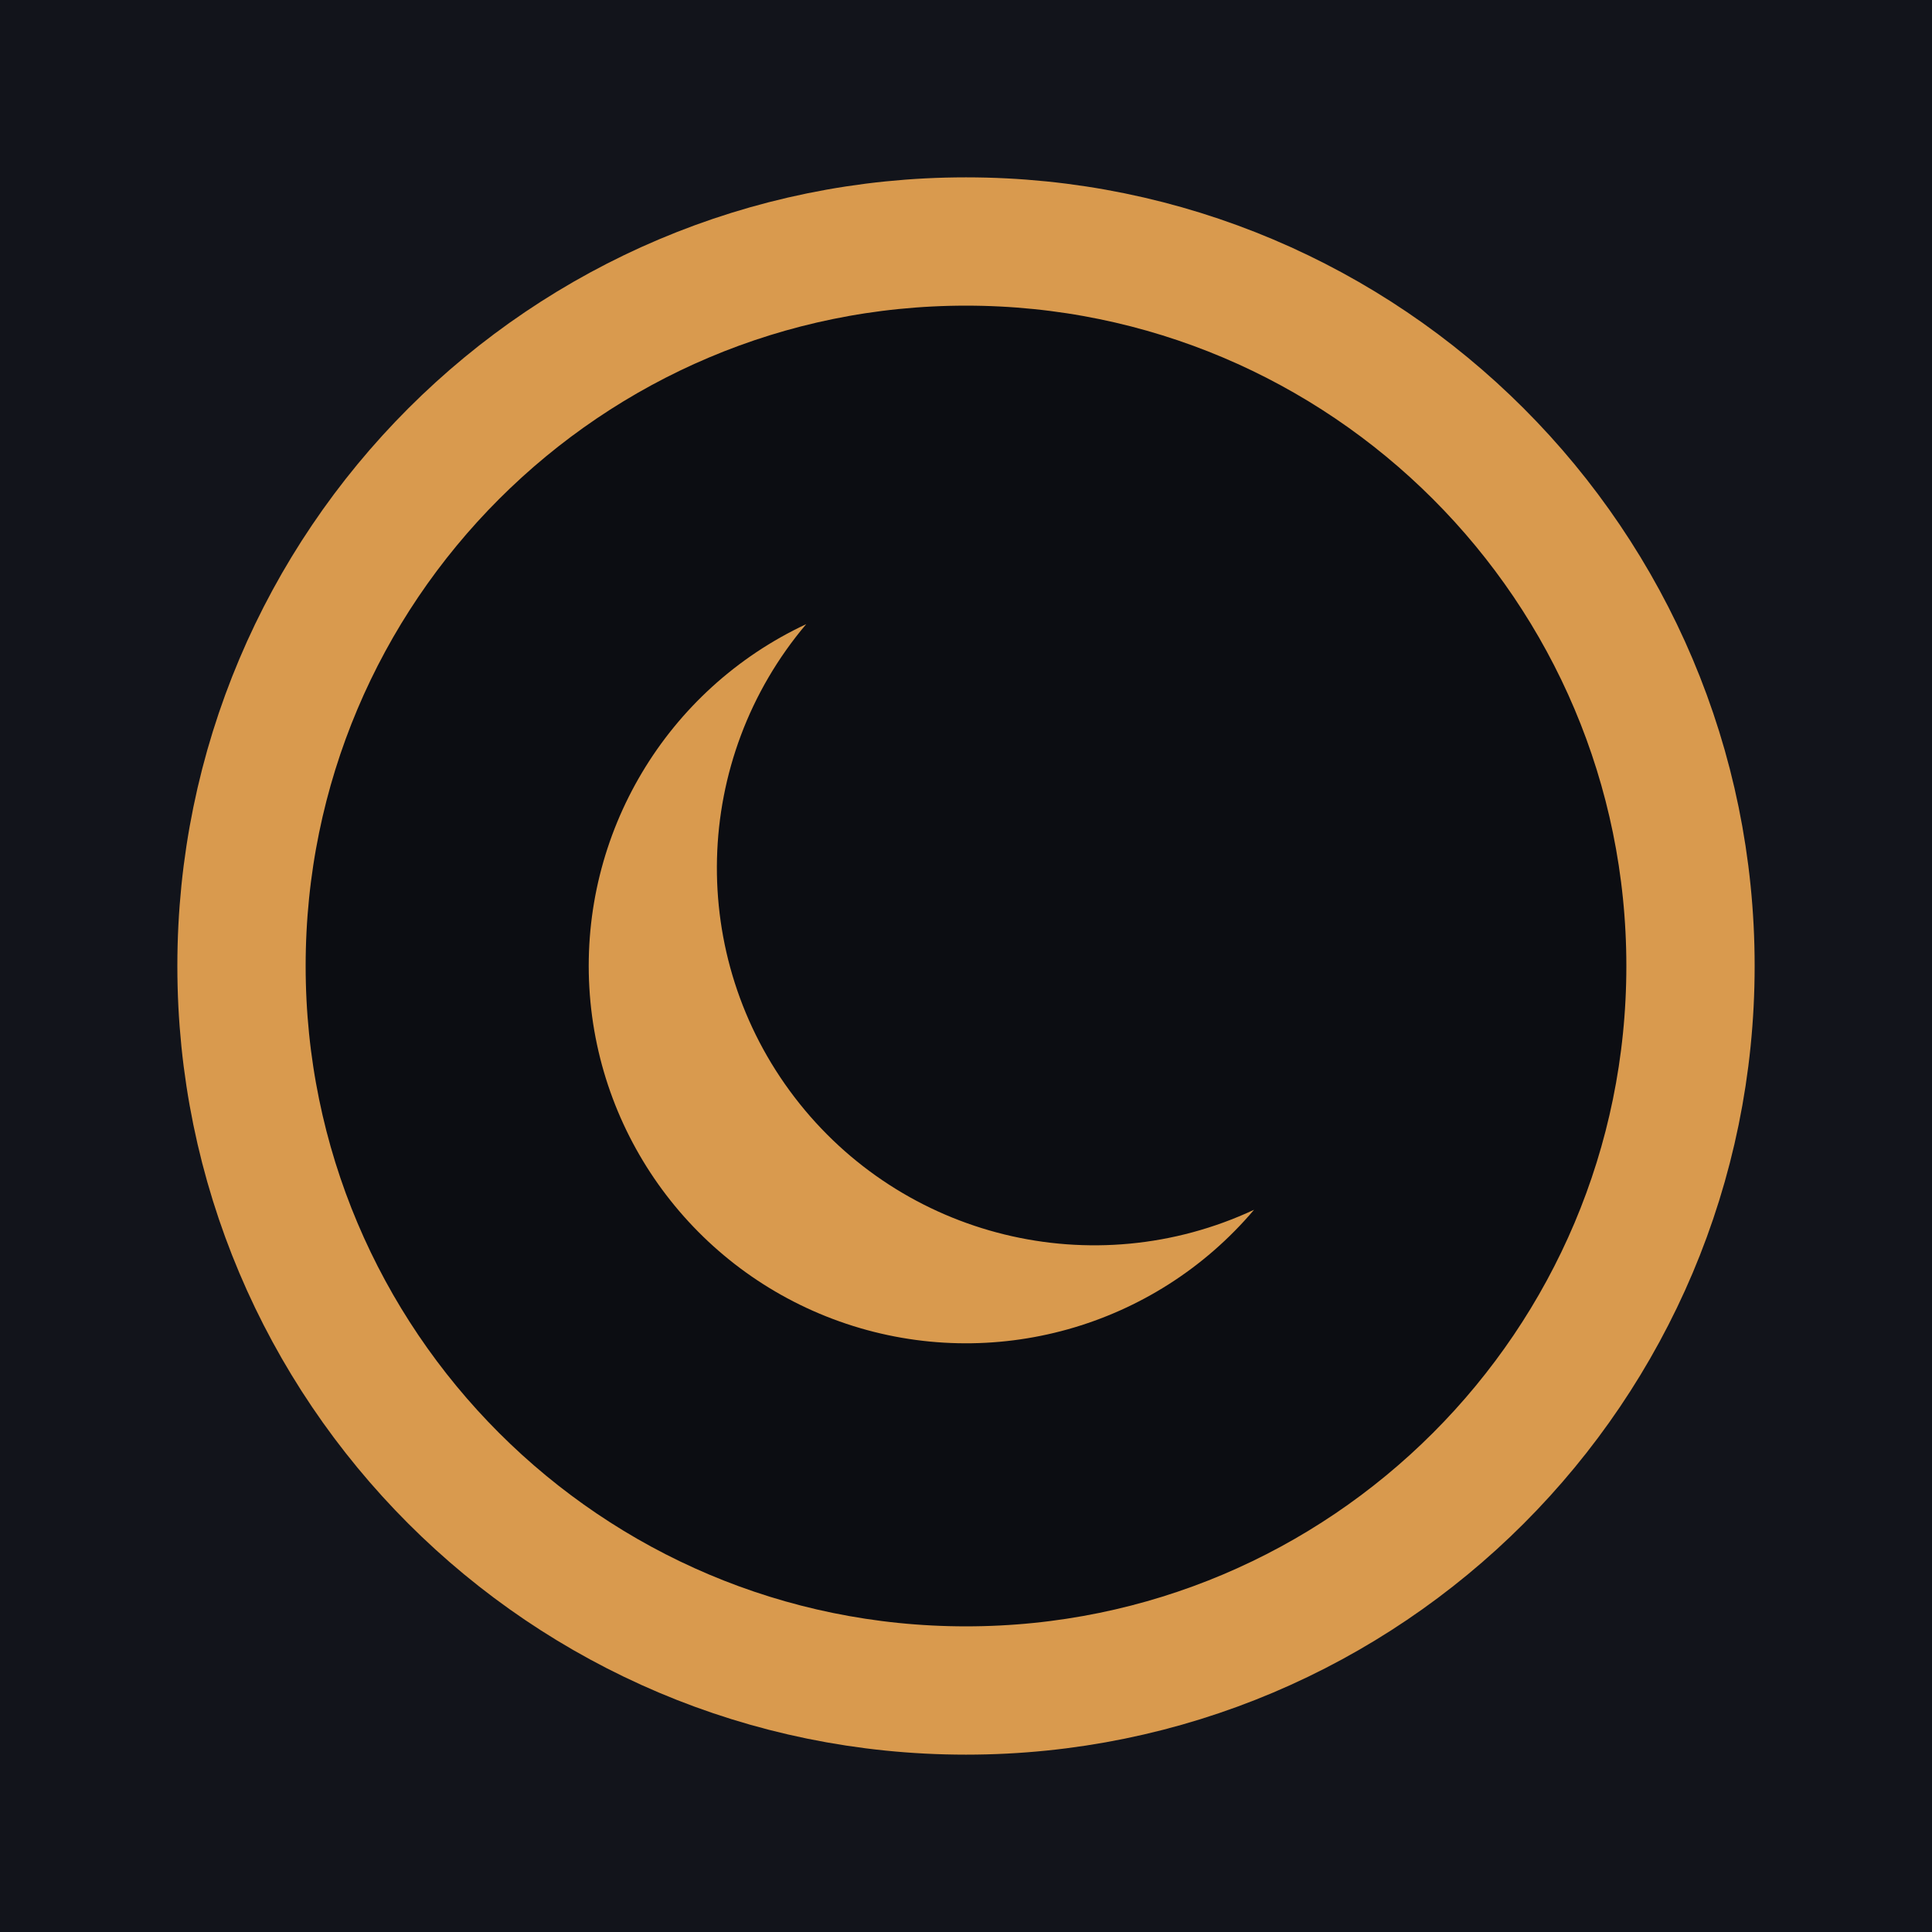
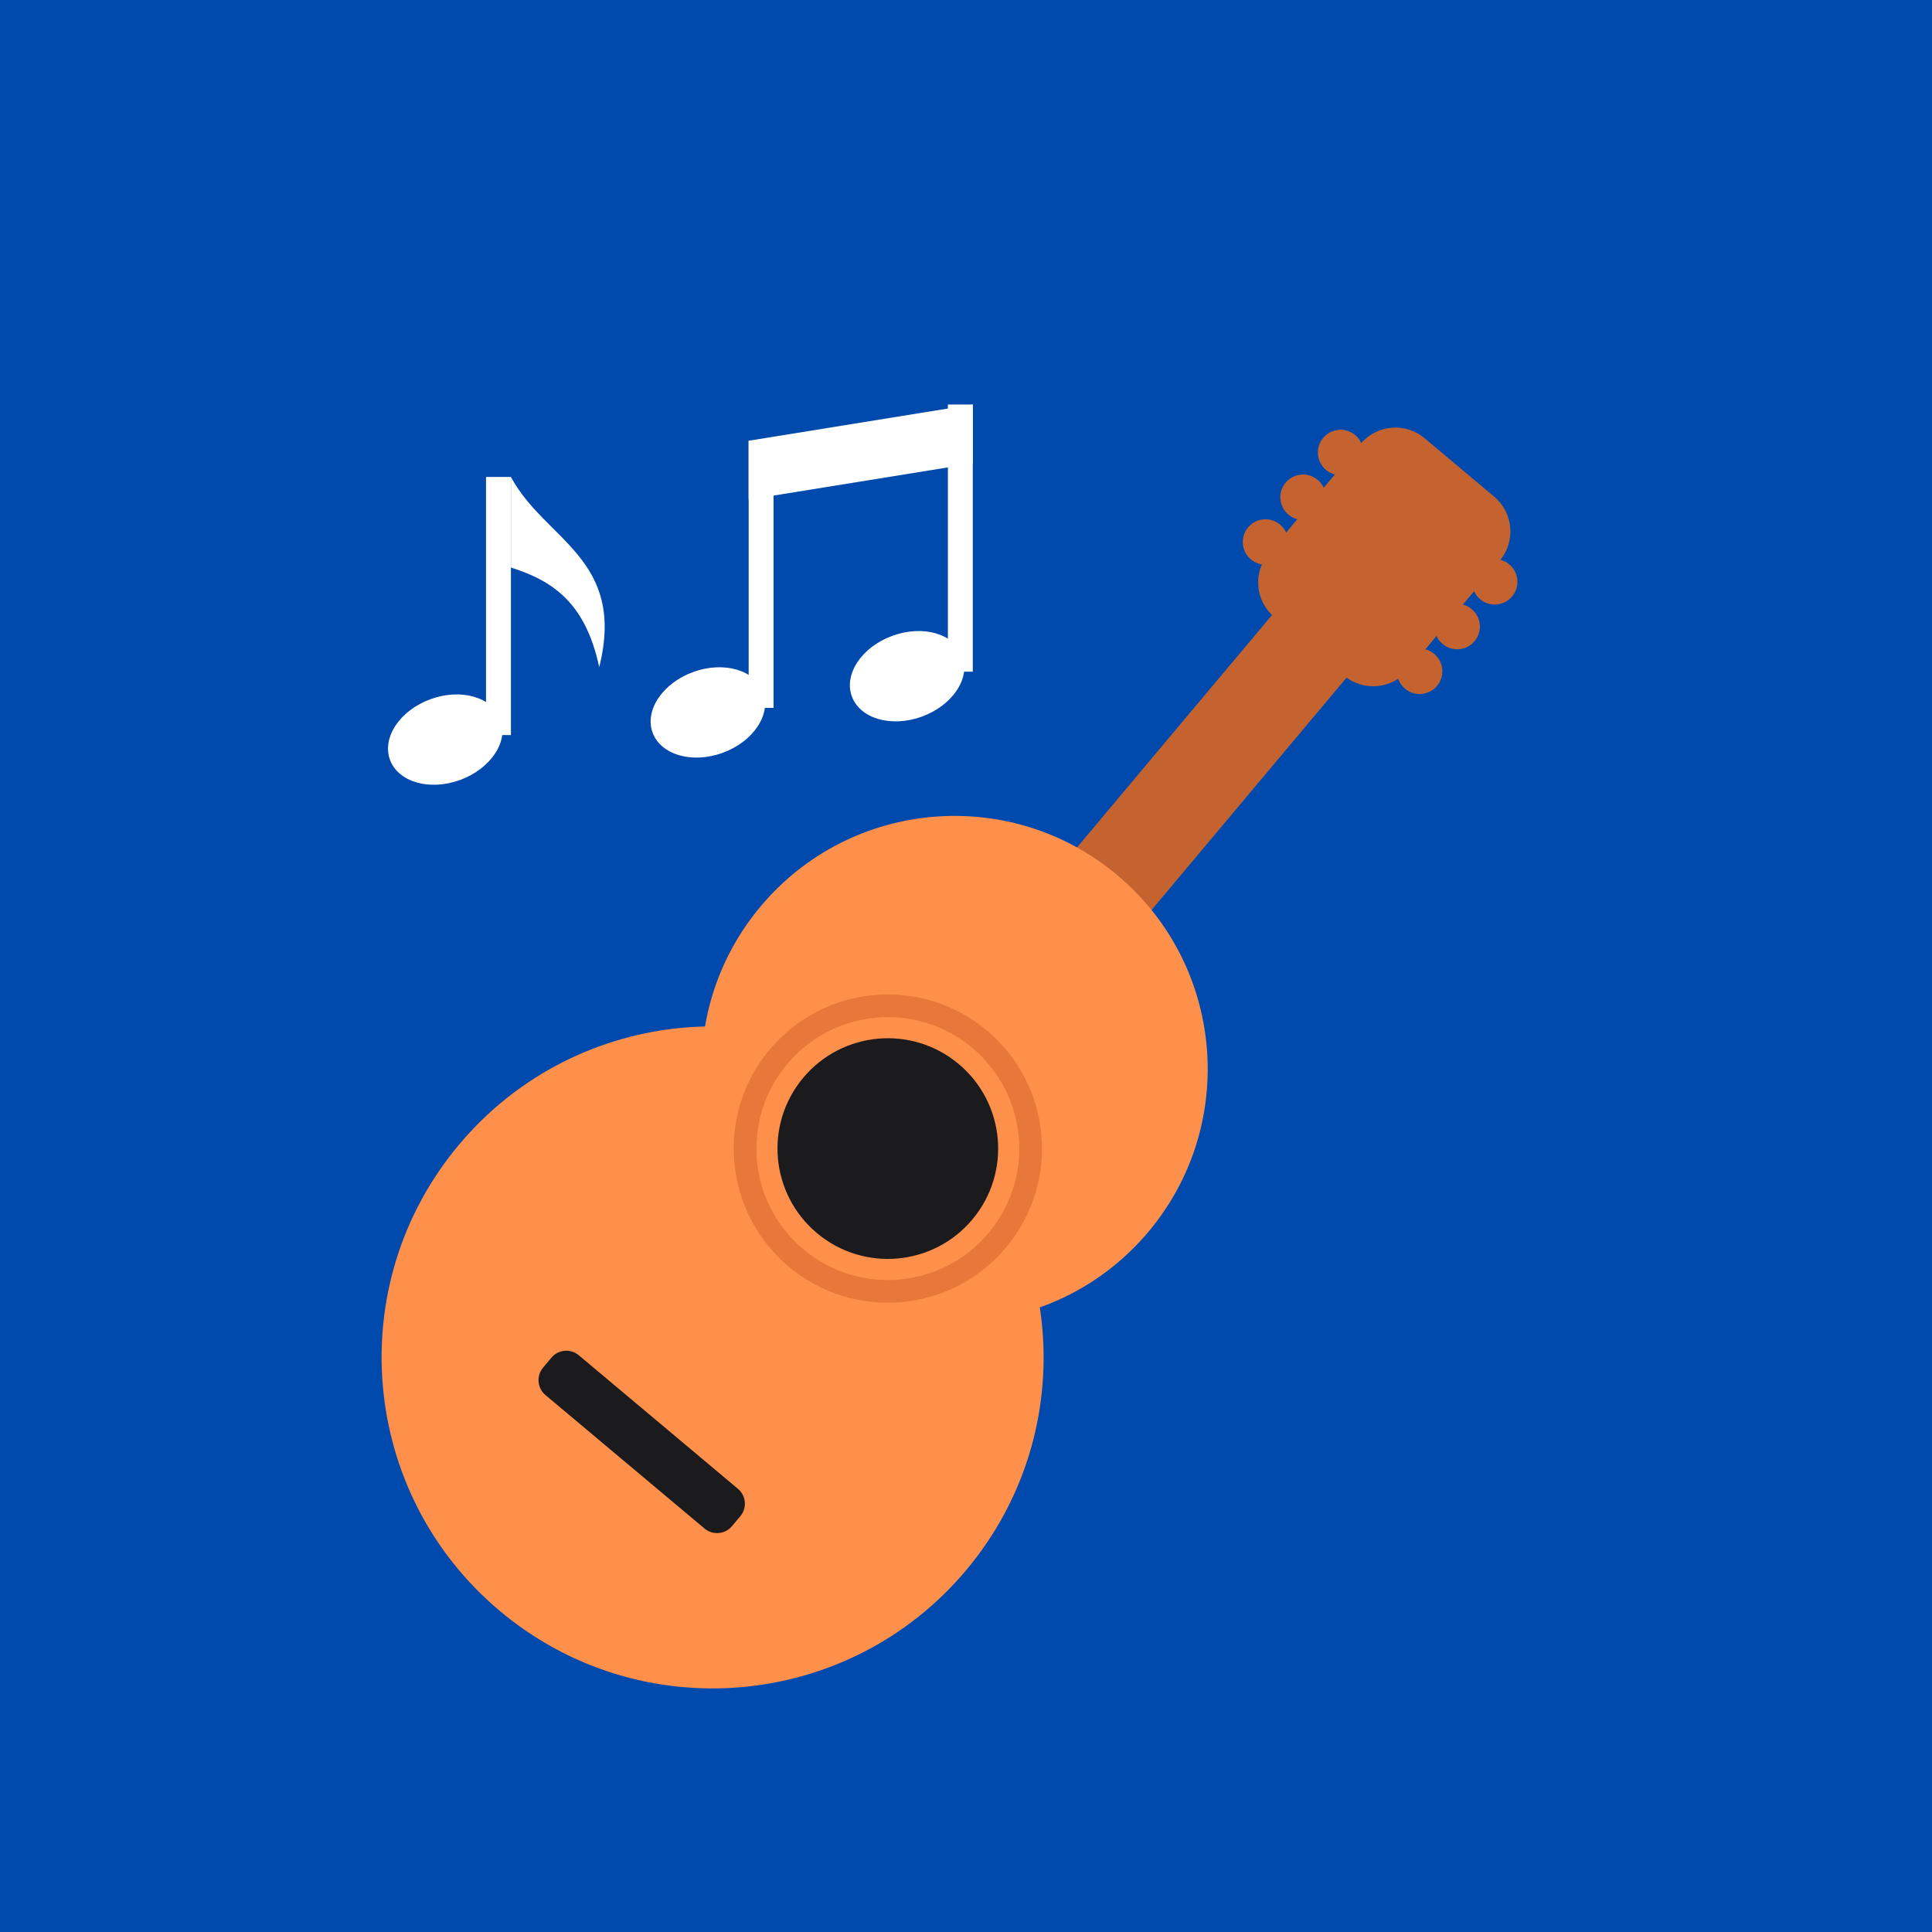
<svg xmlns="http://www.w3.org/2000/svg" viewBox="0 0 512 512" width="512" height="512">
-   <rect width="512" height="512" fill="#12141b" />
-   <circle cx="256" cy="256" r="192" fill="#0c0d12" stroke="#d99a4e" stroke-width="34" />
-   <path d="M 332.34 320.60 A 100 100 0 1 1 213.66 165.40 A 100 100 0 0 0 332.34 320.60 Z" fill="#d99a4e" />
+   <rect width="512" height="512" fill="#004aad" />
+   <g transform="translate(40 52) scale(0.86)">
+     <g transform="rotate(40 256 259)">
+       <rect x="228" y="30" width="56" height="72" rx="14" fill="#c4632f" />
+       <circle cx="225" cy="50" r="7" fill="#c4632f" />
+       <circle cx="225" cy="68" r="7" fill="#c4632f" />
+       <circle cx="225" cy="86" r="7" fill="#c4632f" />
+       <circle cx="287" cy="50" r="7" fill="#c4632f" />
+       <circle cx="287" cy="68" r="7" fill="#c4632f" />
+       <circle cx="287" cy="86" r="7" fill="#c4632f" />
+       <rect x="241" y="96" width="30" height="170" fill="#c4632f" />
+       <circle cx="256" cy="272" r="78" fill="#ff904b" />
+       <circle cx="256" cy="388" r="102" fill="#ff904b" />
+       <circle cx="256" cy="304" r="44" fill="none" stroke="#e8773a" stroke-width="7" />
+       <circle cx="256" cy="304" r="34" fill="#1b1b1d" />
+       <rect x="218" y="414" width="76" height="16" rx="6" fill="#1b1b1d" />
+     </g>
+   </g>
+   <g fill="#ffffff" transform="translate(118 196) scale(1.2)">
+     <ellipse cx="0" cy="0" rx="13" ry="9.5" transform="rotate(-20)" />
+     <rect x="9" y="-58" width="5.5" height="57" />
+     <path d="M 14.5 -58 C 22 -44 40 -40 34 -16 C 31 -30 24 -35 14.5 -38 Z" />
+     <g transform="translate(58 -6)">
+       <ellipse cx="0" cy="0" rx="13" ry="9.5" transform="rotate(-20)" />
+       <ellipse cx="44" cy="-8" rx="13" ry="9.5" transform="rotate(-20 44 -8)" />
+       <rect x="9" y="-60" width="5.5" height="59" />
+       <rect x="53" y="-68" width="5.5" height="59" />
+       <path d="M 9 -60 L 58.5 -68 L 58.5 -55 L 9 -47 Z" />
+     </g>
+   </g>
</svg>
